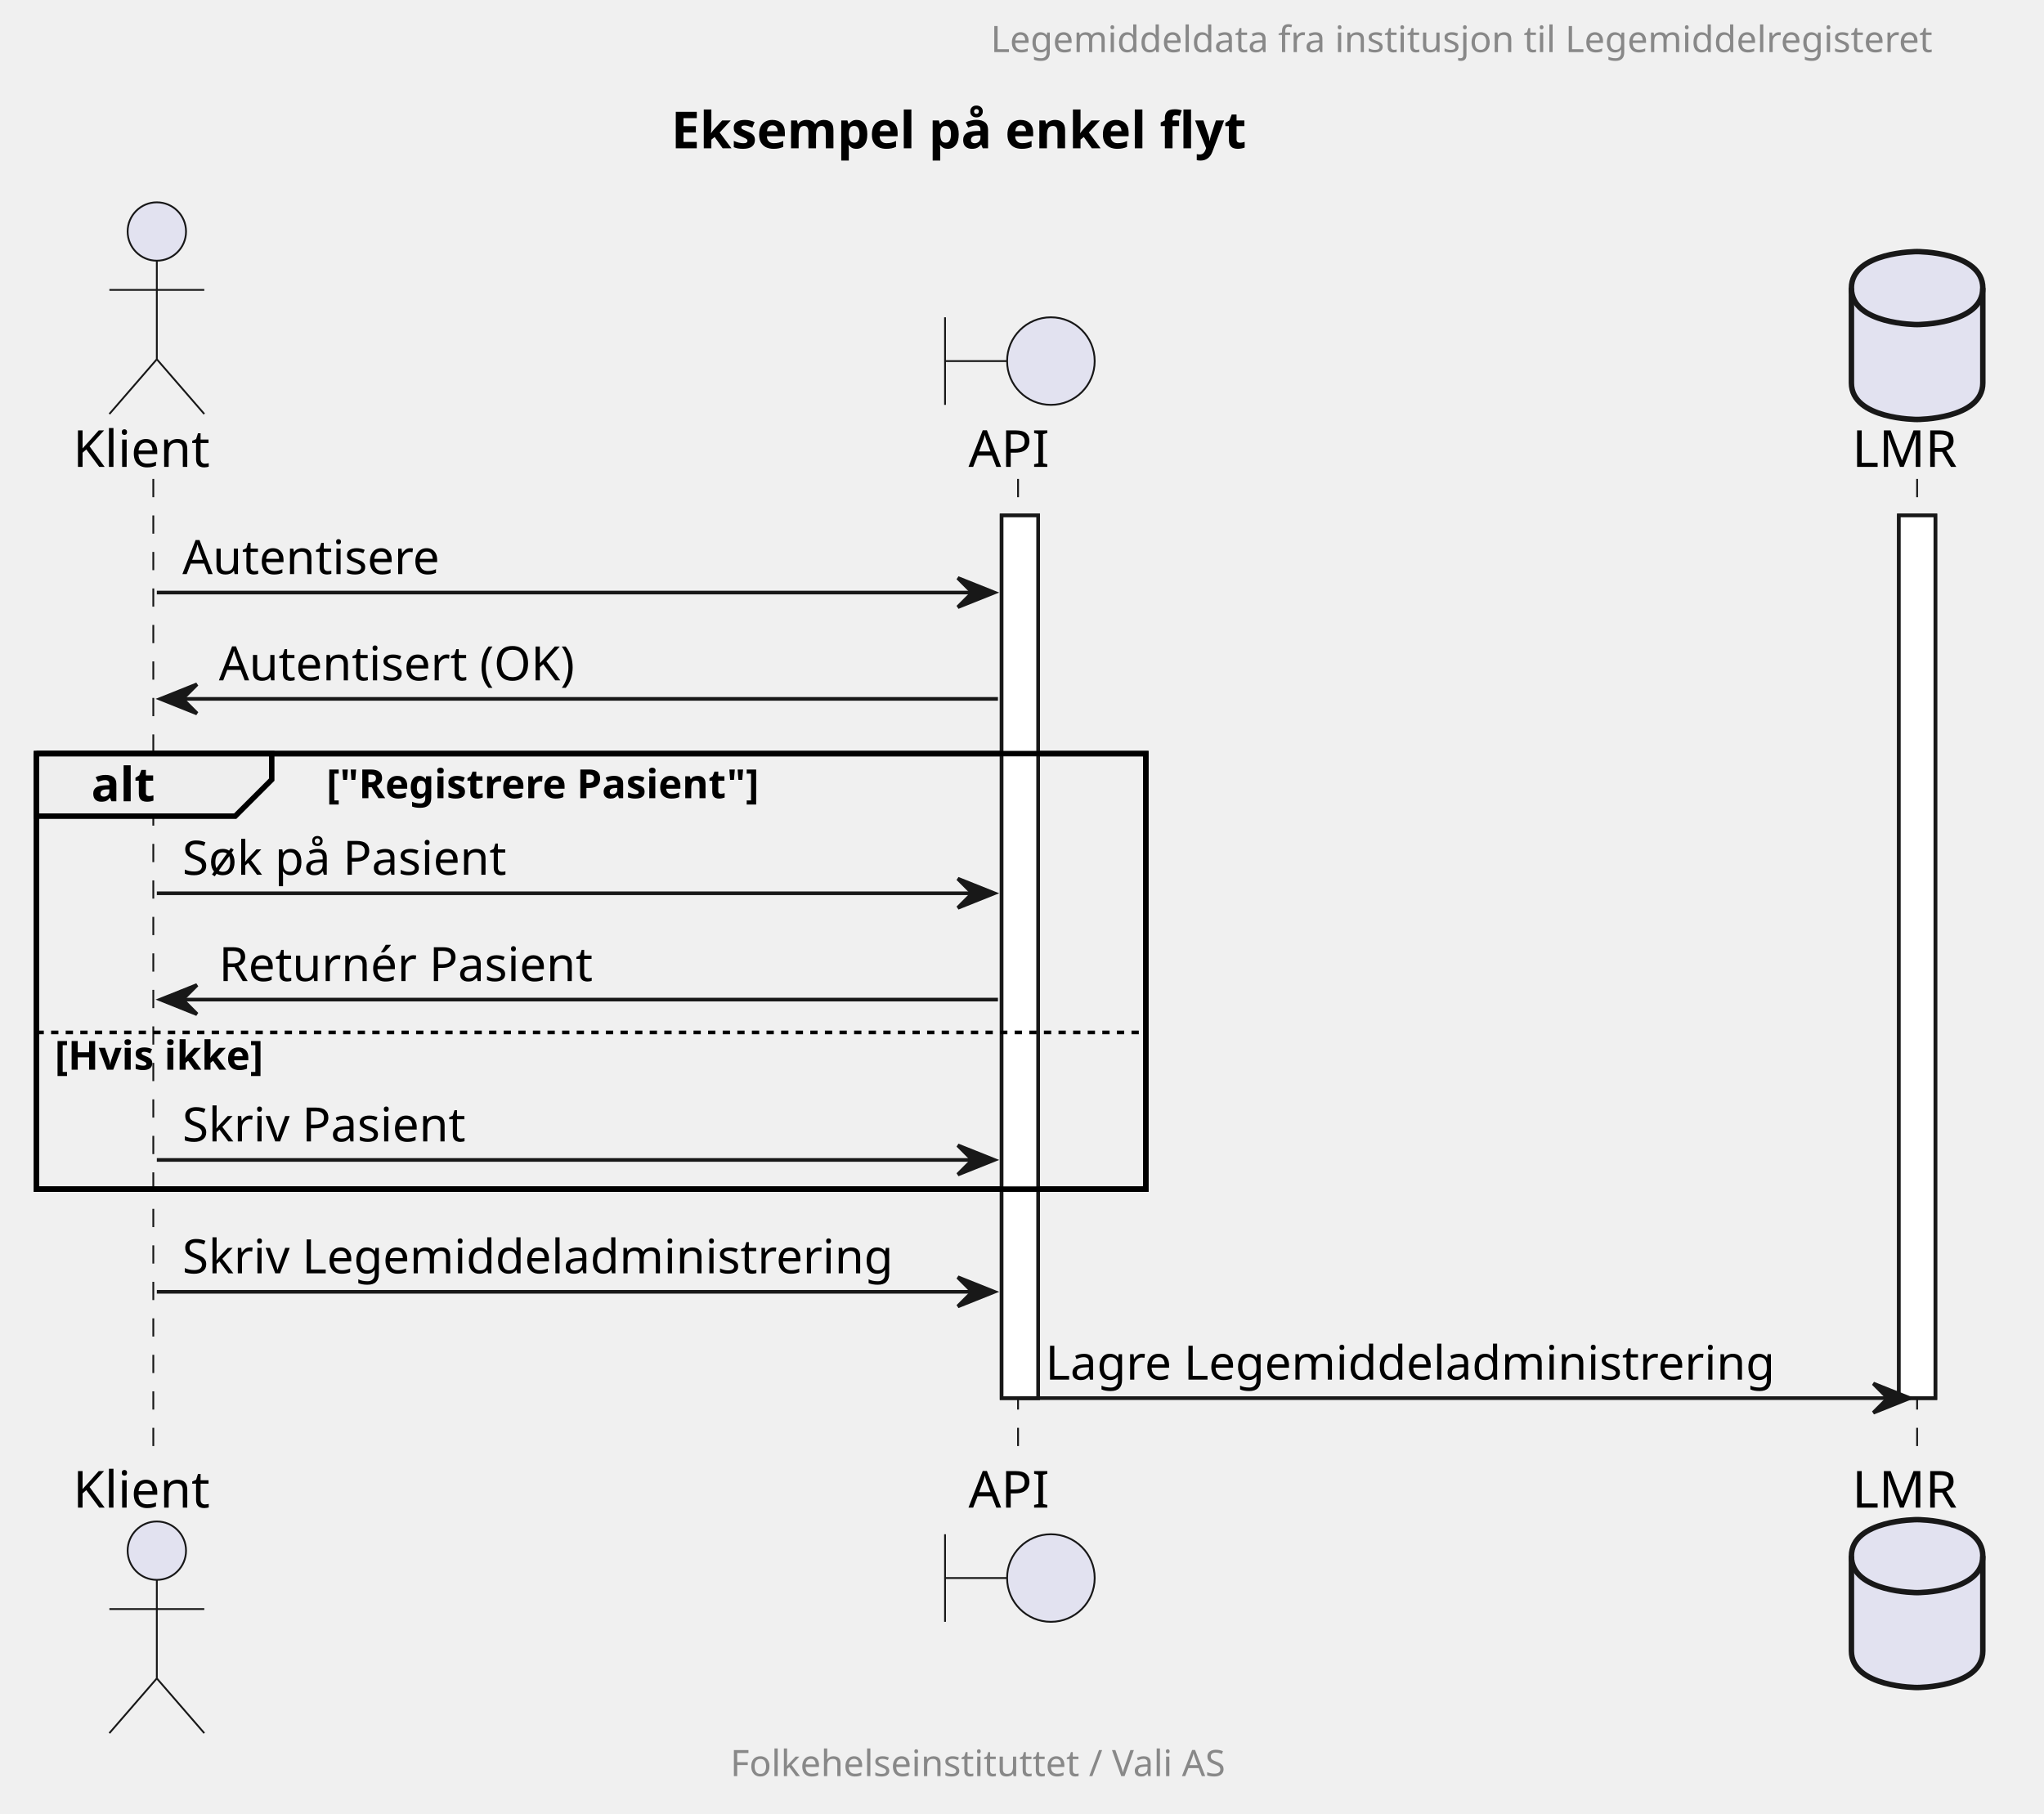
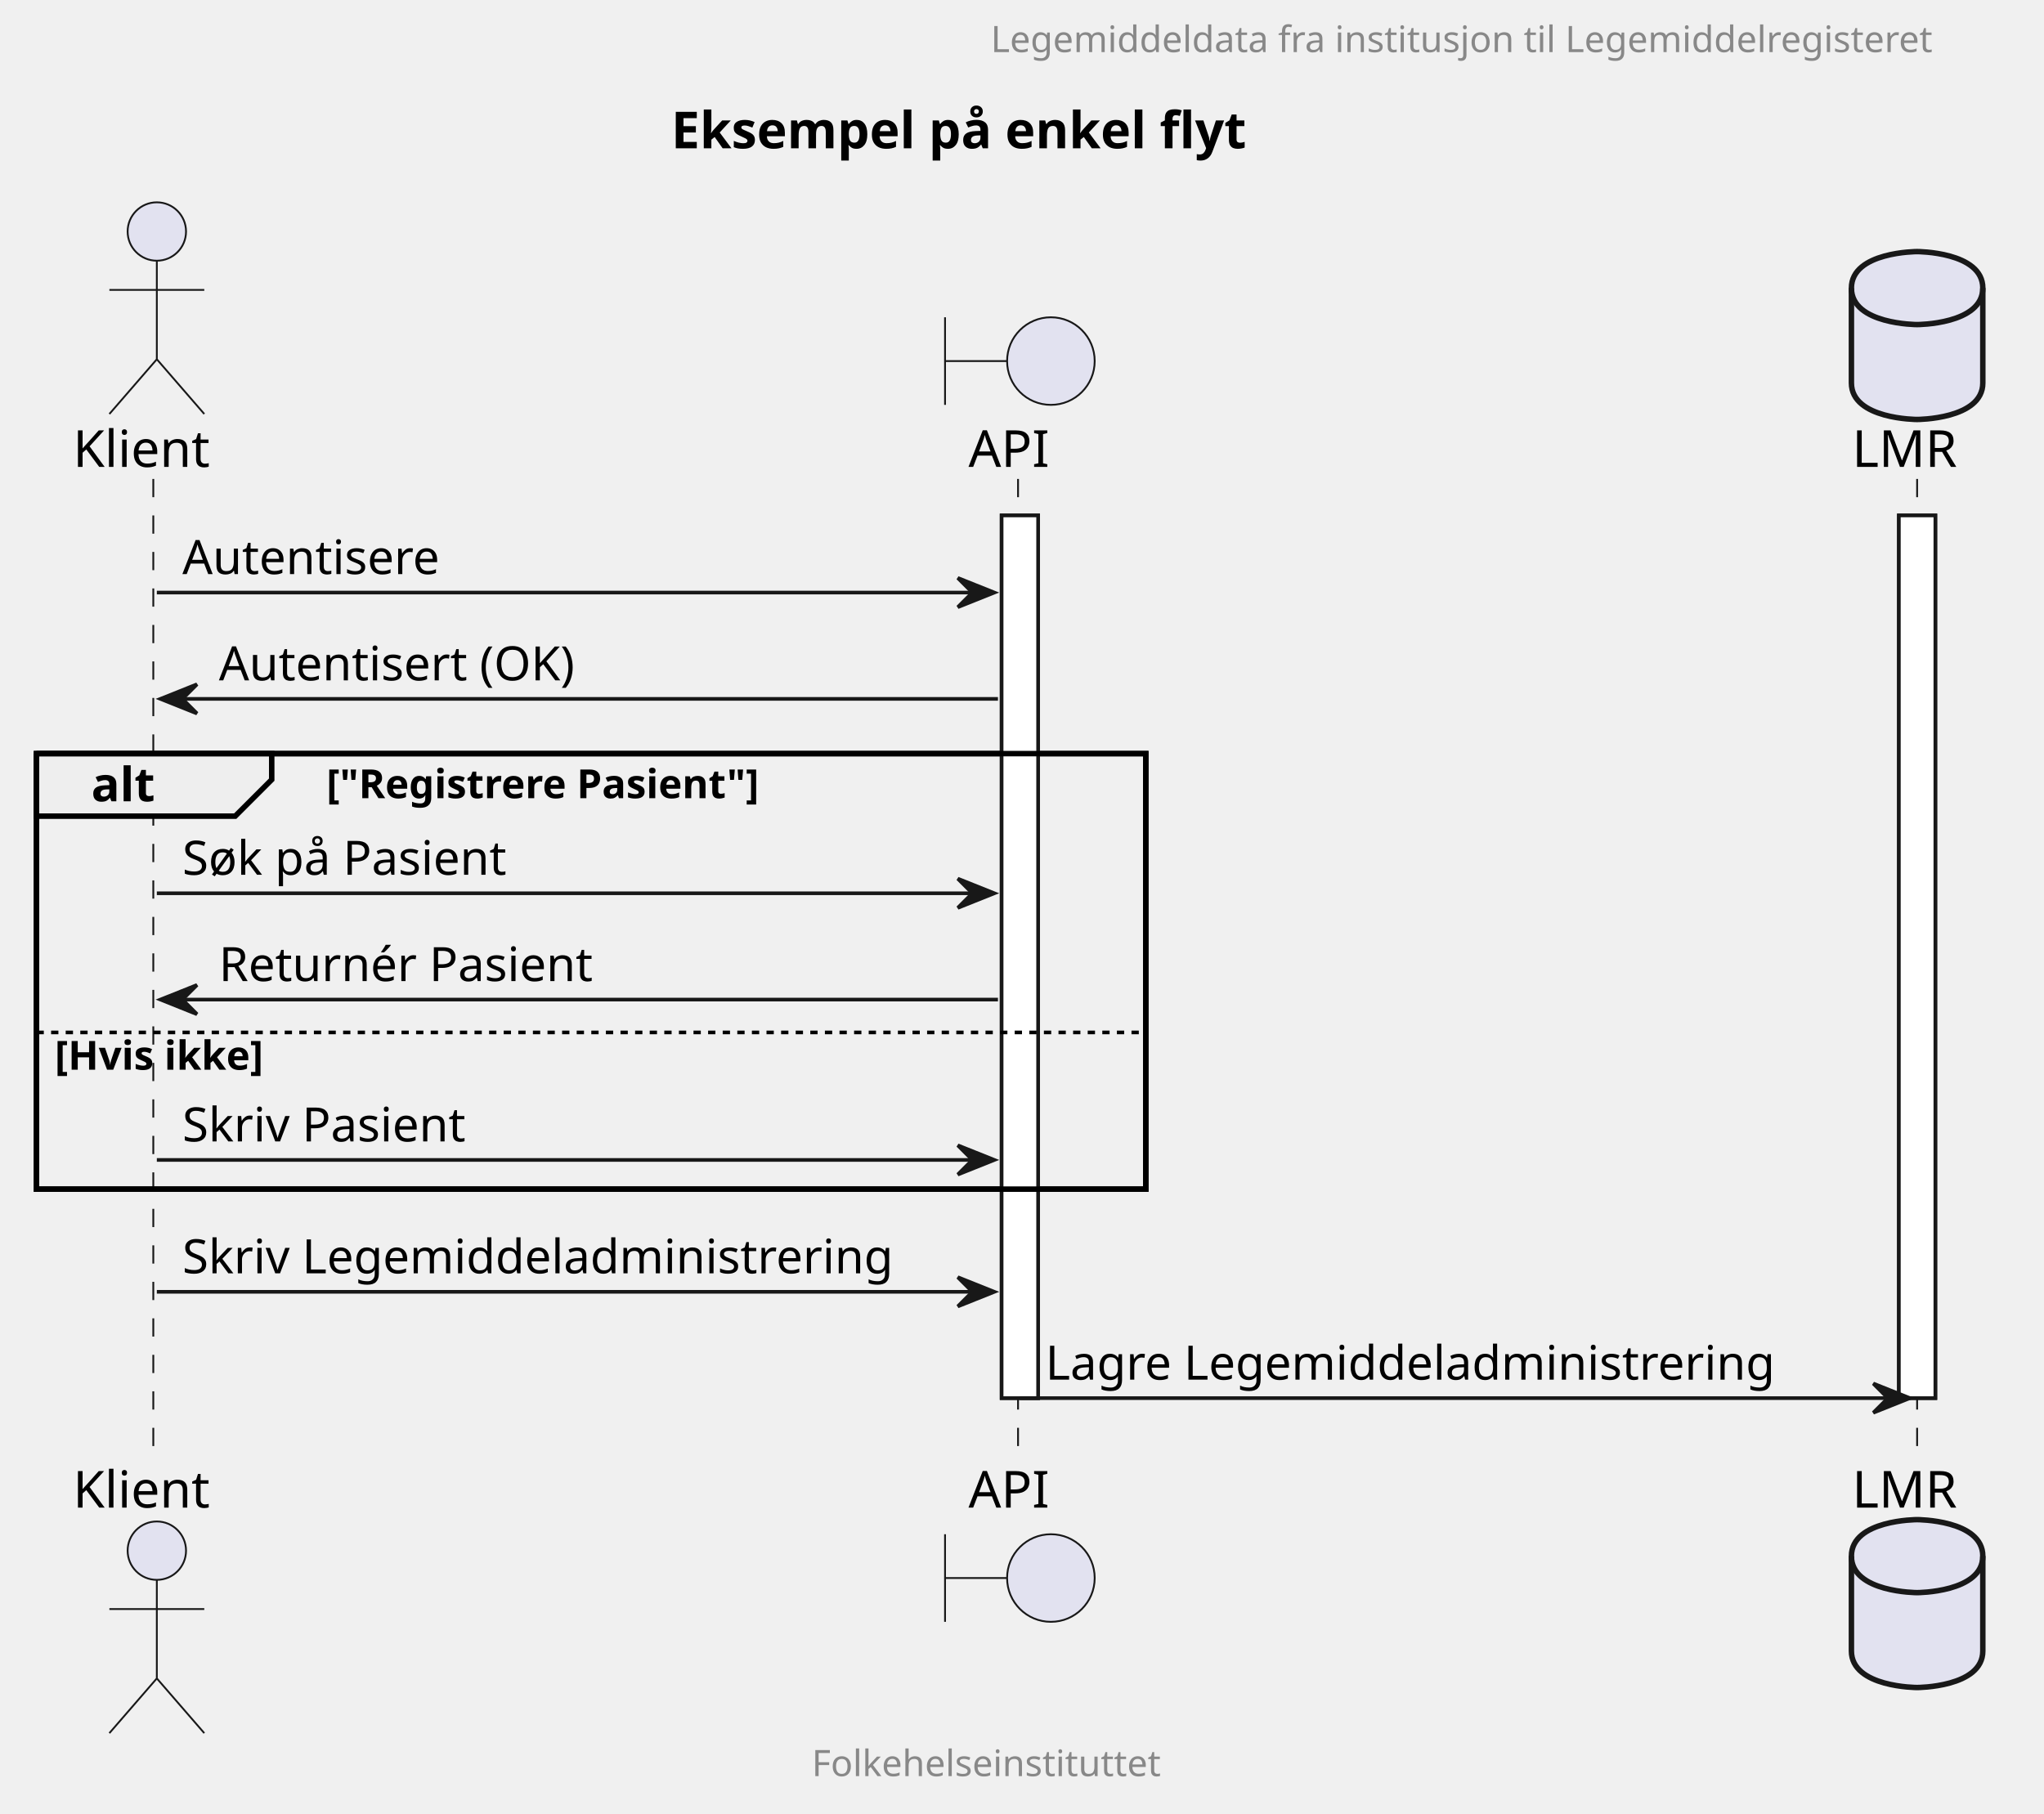
<svg xmlns="http://www.w3.org/2000/svg" contentStyleType="text/css" data-diagram-type="SEQUENCE" height="497px" preserveAspectRatio="none" style="width:560px;height:497px;background:#FFFFFF;" version="1.1" viewBox="0 0 560 497" width="560px" zoomAndPan="magnify">
  <defs />
  <g>
    <text fill="#000000" font-family="sans-serif" font-size="14" font-weight="bold" lengthAdjust="spacing" textLength="179.471" x="183.883" y="40.636">Eksempel på enkel flyt</text>
    <g>
      <rect fill="#FFFFFF" height="241.867" style="stroke:#181818;stroke-width:1;" width="10" x="274.416" y="141.234" />
    </g>
    <g>
      <rect fill="#FFFFFF" height="241.867" style="stroke:#181818;stroke-width:1;" width="10" x="520.237" y="141.234" />
    </g>
    <rect fill="#FFFFFF" fill-opacity="0" height="119.336" style="stroke:#000000;stroke-width:1.5;" width="303.916" x="10" y="206.5" />
    <g>
      <rect fill="#FFFFFF" fill-opacity="0" height="269.867" width="8" x="38.968" y="131.234" />
      <line style="stroke:#181818;stroke-width:0.5;stroke-dasharray:5.0,5.0;" x1="42" x2="42" y1="131.234" y2="401.102" />
    </g>
    <g>
      <rect fill="#FFFFFF" fill-opacity="0" height="269.867" width="8" x="275.416" y="131.234" />
      <line style="stroke:#181818;stroke-width:0.5;stroke-dasharray:5.0,5.0;" x1="278.916" x2="278.916" y1="131.234" y2="401.102" />
    </g>
    <g>
      <rect fill="#FFFFFF" fill-opacity="0" height="269.867" width="8" x="521.237" y="131.234" />
      <line style="stroke:#181818;stroke-width:0.5;stroke-dasharray:5.0,5.0;" x1="525.237" x2="525.237" y1="131.234" y2="401.102" />
    </g>
    <text fill="#000000" font-family="sans-serif" font-size="14" lengthAdjust="spacing" textLength="39.935" x="20" y="127.933">Klient</text>
    <ellipse cx="42.968" cy="63.438" fill="#E2E2F0" rx="8" ry="8" style="stroke:#181818;stroke-width:0.5;" />
    <path d="M42.968,71.438 L42.968,98.438 M29.968,79.438 L55.968,79.438 M42.968,98.438 L29.968,113.438 M42.968,98.438 L55.968,113.438 " fill="#FFFFFF" fill-opacity="0" style="stroke:#181818;stroke-width:0.5;" />
    <text fill="#000000" font-family="sans-serif" font-size="14" lengthAdjust="spacing" textLength="39.935" x="20" y="413.097">Klient</text>
    <ellipse cx="42.968" cy="424.898" fill="#E2E2F0" rx="8" ry="8" style="stroke:#181818;stroke-width:0.5;" />
    <path d="M42.968,432.898 L42.968,459.898 M29.968,440.898 L55.968,440.898 M42.968,459.898 L29.968,474.898 M42.968,459.898 L55.968,474.898 " fill="#FFFFFF" fill-opacity="0" style="stroke:#181818;stroke-width:0.5;" />
    <text fill="#000000" font-family="sans-serif" font-size="14" lengthAdjust="spacing" textLength="22.148" x="265.341" y="127.933">API</text>
    <path d="M258.916,86.938 L258.916,110.938 M258.916,98.938 L275.916,98.938 " fill="#FFFFFF" fill-opacity="0" style="stroke:#181818;stroke-width:0.5;" />
    <ellipse cx="287.916" cy="98.938" fill="#E2E2F0" rx="12" ry="12" style="stroke:#181818;stroke-width:0.5;" />
    <text fill="#000000" font-family="sans-serif" font-size="14" lengthAdjust="spacing" textLength="22.148" x="265.341" y="413.097">API</text>
    <path d="M258.916,420.398 L258.916,444.398 M258.916,432.398 L275.916,432.398 " fill="#FFFFFF" fill-opacity="0" style="stroke:#181818;stroke-width:0.5;" />
    <ellipse cx="287.916" cy="432.398" fill="#E2E2F0" rx="12" ry="12" style="stroke:#181818;stroke-width:0.5;" />
    <text fill="#000000" font-family="sans-serif" font-size="14" lengthAdjust="spacing" textLength="29.606" x="507.434" y="127.933">LMR</text>
    <path d="M507.237,78.938 C507.237,68.938 525.237,68.938 525.237,68.938 C525.237,68.938 543.237,68.938 543.237,78.938 L543.237,104.938 C543.237,114.938 525.237,114.938 525.237,114.938 C525.237,114.938 507.237,114.938 507.237,104.938 L507.237,78.938 " fill="#E2E2F0" style="stroke:#181818;stroke-width:1.5;" />
    <path d="M507.237,78.938 C507.237,88.938 525.237,88.938 525.237,88.938 C525.237,88.938 543.237,88.938 543.237,78.938 " fill="#FFFFFF" fill-opacity="0" style="stroke:#181818;stroke-width:1.5;" />
    <text fill="#000000" font-family="sans-serif" font-size="14" lengthAdjust="spacing" textLength="29.606" x="507.434" y="413.097">LMR</text>
    <path d="M507.237,426.398 C507.237,416.398 525.237,416.398 525.237,416.398 C525.237,416.398 543.237,416.398 543.237,426.398 L543.237,452.398 C543.237,462.398 525.237,462.398 525.237,462.398 C525.237,462.398 507.237,462.398 507.237,452.398 L507.237,426.398 " fill="#E2E2F0" style="stroke:#181818;stroke-width:1.5;" />
    <path d="M507.237,426.398 C507.237,436.398 525.237,436.398 525.237,436.398 C525.237,436.398 543.237,436.398 543.237,426.398 " fill="#FFFFFF" fill-opacity="0" style="stroke:#181818;stroke-width:1.5;" />
    <g>
      <rect fill="#FFFFFF" height="241.867" style="stroke:#181818;stroke-width:1;" width="10" x="274.416" y="141.234" />
    </g>
    <g>
      <rect fill="#FFFFFF" height="241.867" style="stroke:#181818;stroke-width:1;" width="10" x="520.237" y="141.234" />
    </g>
    <polygon fill="#181818" points="262.416,158.367,272.416,162.367,262.416,166.367,266.416,162.367" style="stroke:#181818;stroke-width:1;" />
    <line style="stroke:#181818;stroke-width:1;" x1="42.968" x2="268.416" y1="162.367" y2="162.367" />
    <text fill="#000000" font-family="sans-serif" font-size="13" lengthAdjust="spacing" textLength="75.29" x="49.968" y="157.301">Autentisere</text>
    <polygon fill="#181818" points="53.968,187.5,43.968,191.5,53.968,195.5,49.968,191.5" style="stroke:#181818;stroke-width:1;" />
    <line style="stroke:#181818;stroke-width:1;" x1="47.968" x2="273.416" y1="191.5" y2="191.5" />
    <text fill="#000000" font-family="sans-serif" font-size="13" lengthAdjust="spacing" textLength="105.422" x="59.968" y="186.434">Autentisert (OK)</text>
    <path d="M10,206.5 L74.443,206.5 L74.443,213.633 L64.443,223.633 L10,223.633 L10,206.5 " fill="#EEEEEE" style="stroke:#000000;stroke-width:1.5;" />
    <rect fill="#FFFFFF" fill-opacity="0" height="119.336" style="stroke:#000000;stroke-width:1.5;" width="303.916" x="10" y="206.5" />
    <text fill="#000000" font-family="sans-serif" font-size="13" font-weight="bold" lengthAdjust="spacing" textLength="19.443" x="25" y="219.567">alt</text>
    <text fill="#000000" font-family="sans-serif" font-size="11" font-weight="bold" lengthAdjust="spacing" textLength="136.85" x="89.443" y="218.71">["Registrere Pasient"]</text>
    <polygon fill="#181818" points="262.416,240.766,272.416,244.766,262.416,248.766,266.416,244.766" style="stroke:#181818;stroke-width:1;" />
    <line style="stroke:#181818;stroke-width:1;" x1="42.968" x2="268.416" y1="244.766" y2="244.766" />
    <text fill="#000000" font-family="sans-serif" font-size="13" lengthAdjust="spacing" textLength="95.742" x="49.968" y="239.7">Søk på Pasient</text>
    <polygon fill="#181818" points="53.968,269.898,43.968,273.898,53.968,277.898,49.968,273.898" style="stroke:#181818;stroke-width:1;" />
    <line style="stroke:#181818;stroke-width:1;" x1="47.968" x2="273.416" y1="273.898" y2="273.898" />
    <text fill="#000000" font-family="sans-serif" font-size="13" lengthAdjust="spacing" textLength="108.951" x="59.968" y="268.832">Returnér Pasient</text>
    <line style="stroke:#000000;stroke-width:1;stroke-dasharray:2.0,2.0;" x1="10" x2="313.916" y1="282.898" y2="282.898" />
    <text fill="#000000" font-family="sans-serif" font-size="11" font-weight="bold" lengthAdjust="spacing" textLength="66.44" x="15" y="293.109">[Hvis ikke]</text>
    <polygon fill="#181818" points="262.416,313.836,272.416,317.836,262.416,321.836,266.416,317.836" style="stroke:#181818;stroke-width:1;" />
    <line style="stroke:#181818;stroke-width:1;" x1="42.968" x2="268.416" y1="317.836" y2="317.836" />
    <text fill="#000000" font-family="sans-serif" font-size="13" lengthAdjust="spacing" textLength="84.087" x="49.968" y="312.77">Skriv Pasient</text>
    <polygon fill="#181818" points="262.416,349.969,272.416,353.969,262.416,357.969,266.416,353.969" style="stroke:#181818;stroke-width:1;" />
    <line style="stroke:#181818;stroke-width:1;" x1="42.968" x2="268.416" y1="353.969" y2="353.969" />
    <text fill="#000000" font-family="sans-serif" font-size="13" lengthAdjust="spacing" textLength="207.448" x="49.968" y="348.903">Skriv Legemiddeladministrering</text>
    <polygon fill="#181818" points="513.237,379.102,523.237,383.102,513.237,387.102,517.237,383.102" style="stroke:#181818;stroke-width:1;" />
    <line style="stroke:#181818;stroke-width:1;" x1="279.416" x2="519.237" y1="383.102" y2="383.102" />
    <text fill="#000000" font-family="sans-serif" font-size="13" lengthAdjust="spacing" textLength="211.821" x="286.416" y="378.036">Lagre Legemiddeladministrering</text>
    <text fill="#888888" font-family="sans-serif" font-size="10" lengthAdjust="spacing" textLength="275.801" x="271.436" y="14.282">Legemiddeldata fra institusjon til Legemiddelregisteret</text>
-     <text fill="#888888" font-family="sans-serif" font-size="10" lengthAdjust="spacing" textLength="147.041" x="200.098" y="486.681">Folkehelseinstituttet / Vali AS</text>
+     <text fill="#888888" font-family="sans-serif" font-size="10" lengthAdjust="spacing" textLength="102.422" x="222.407" y="486.681">Folkehelseinstituttet</text>
  </g>
</svg>
